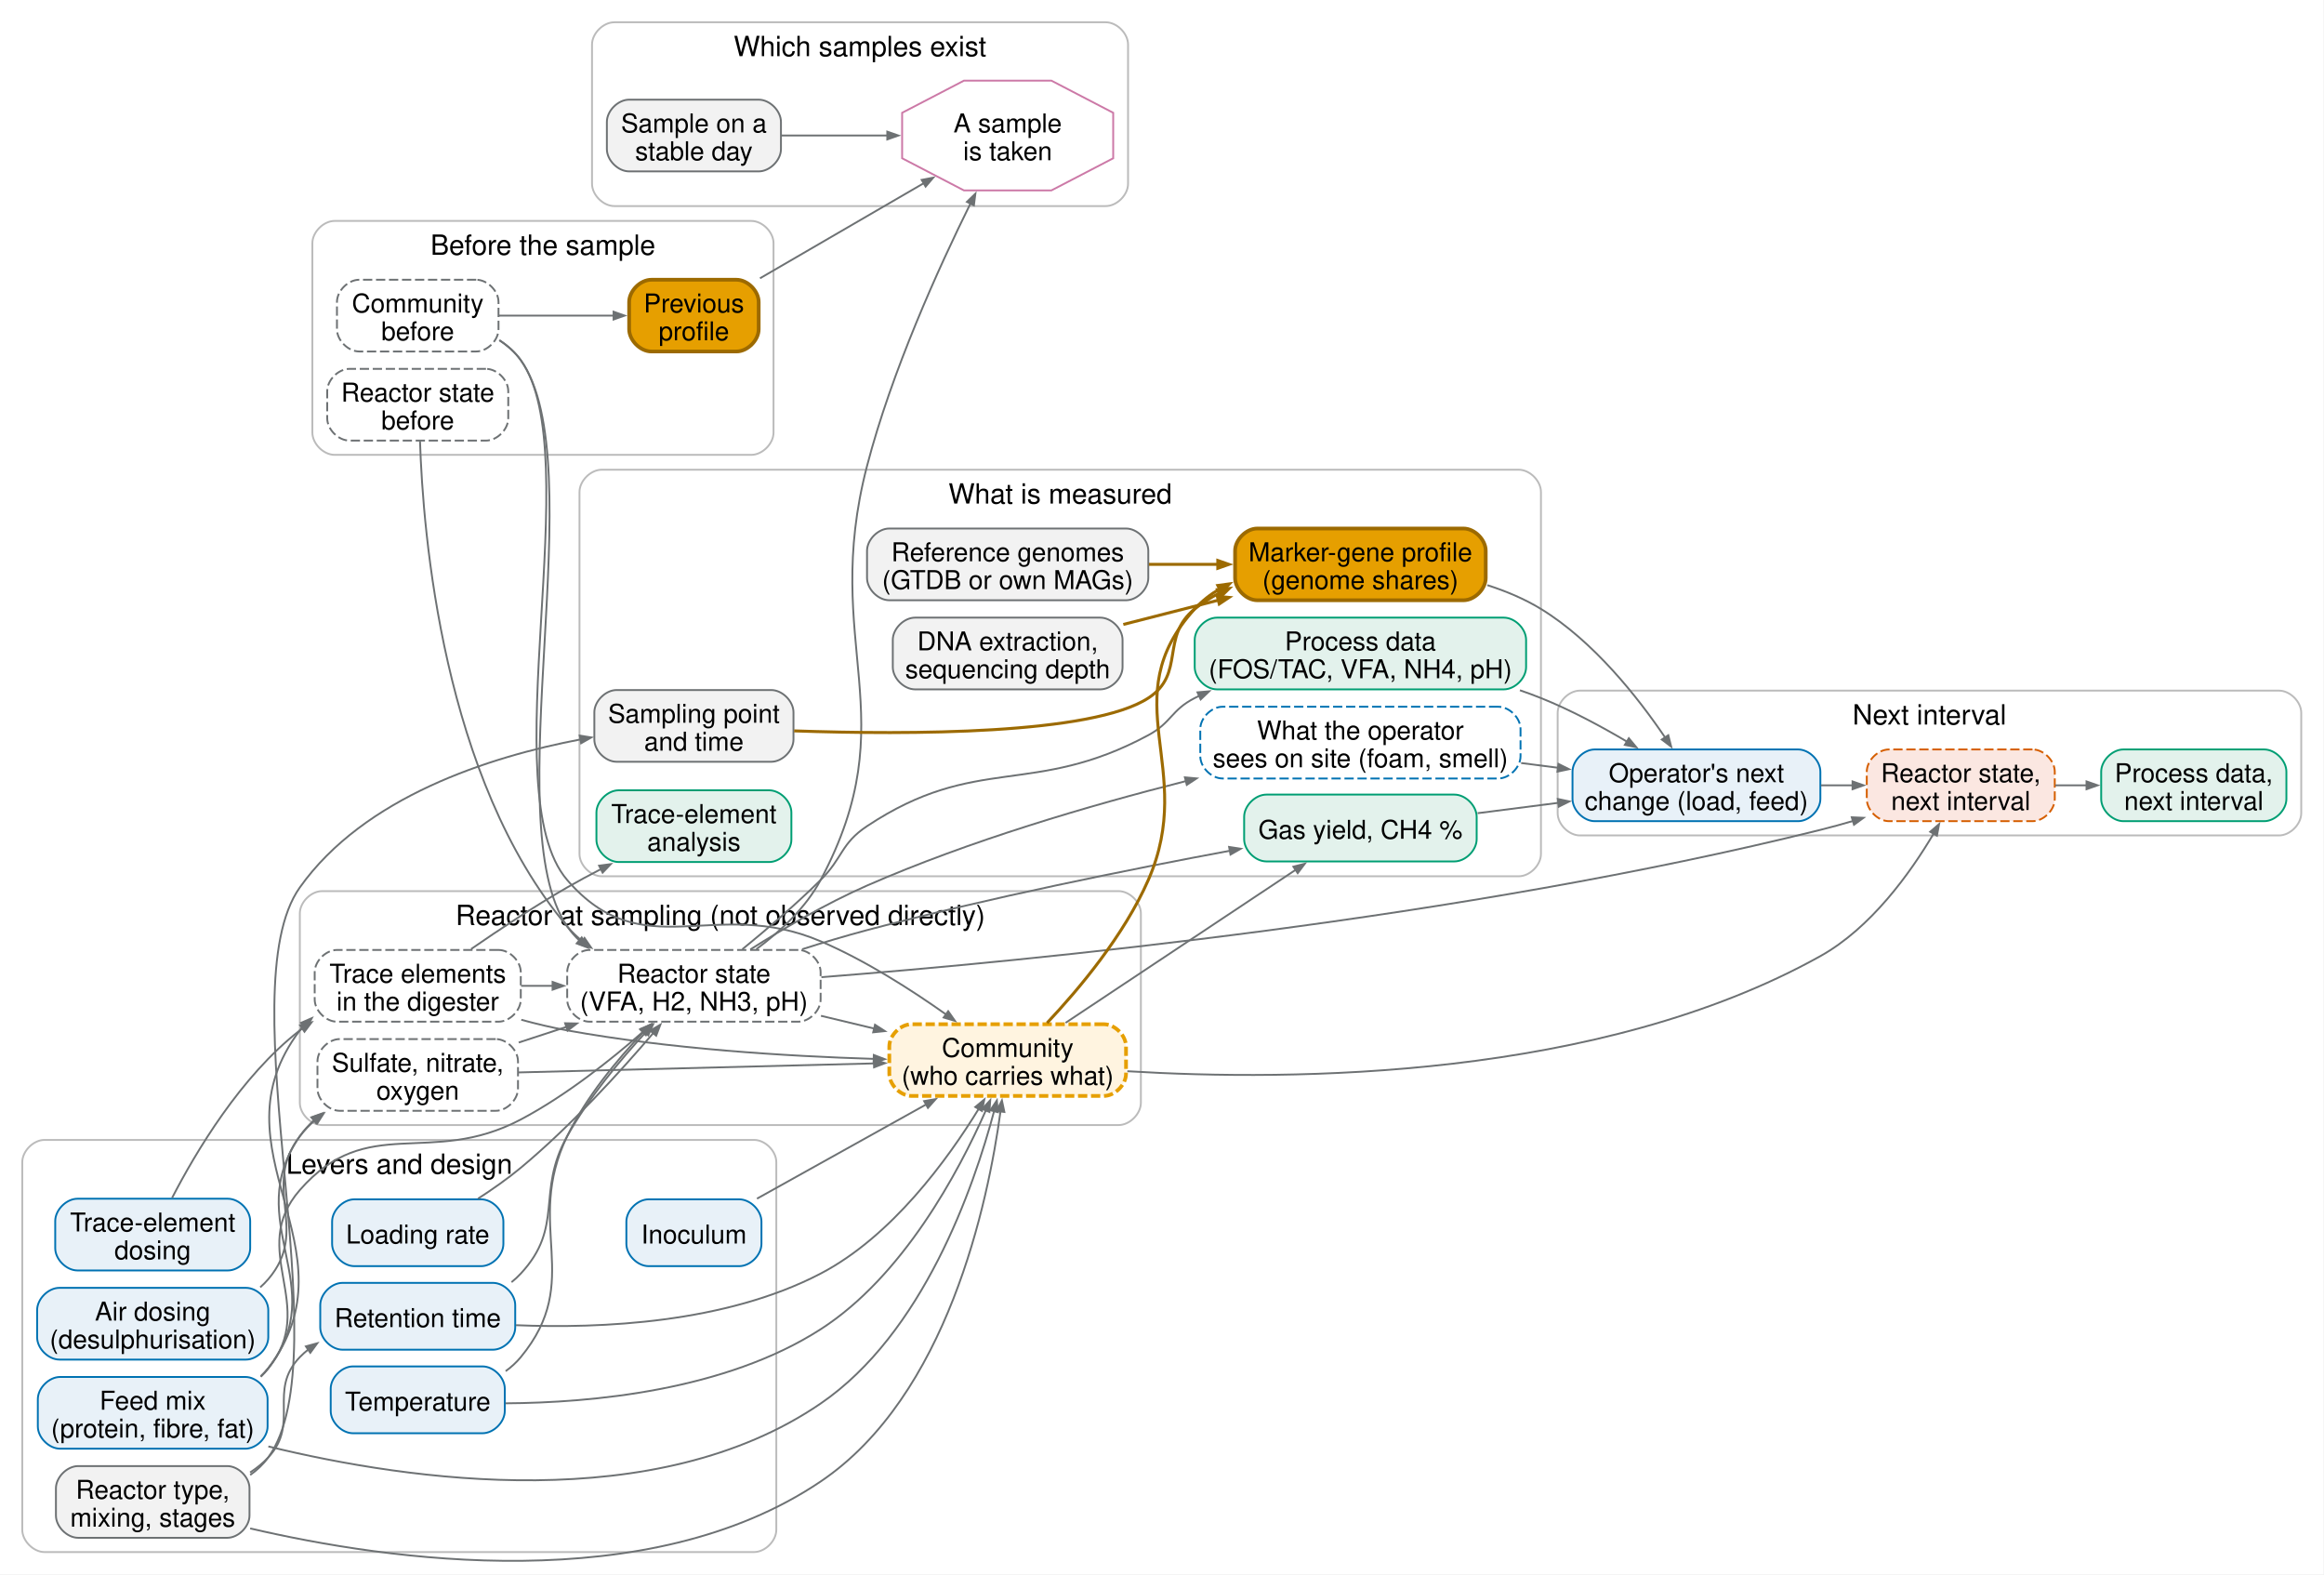
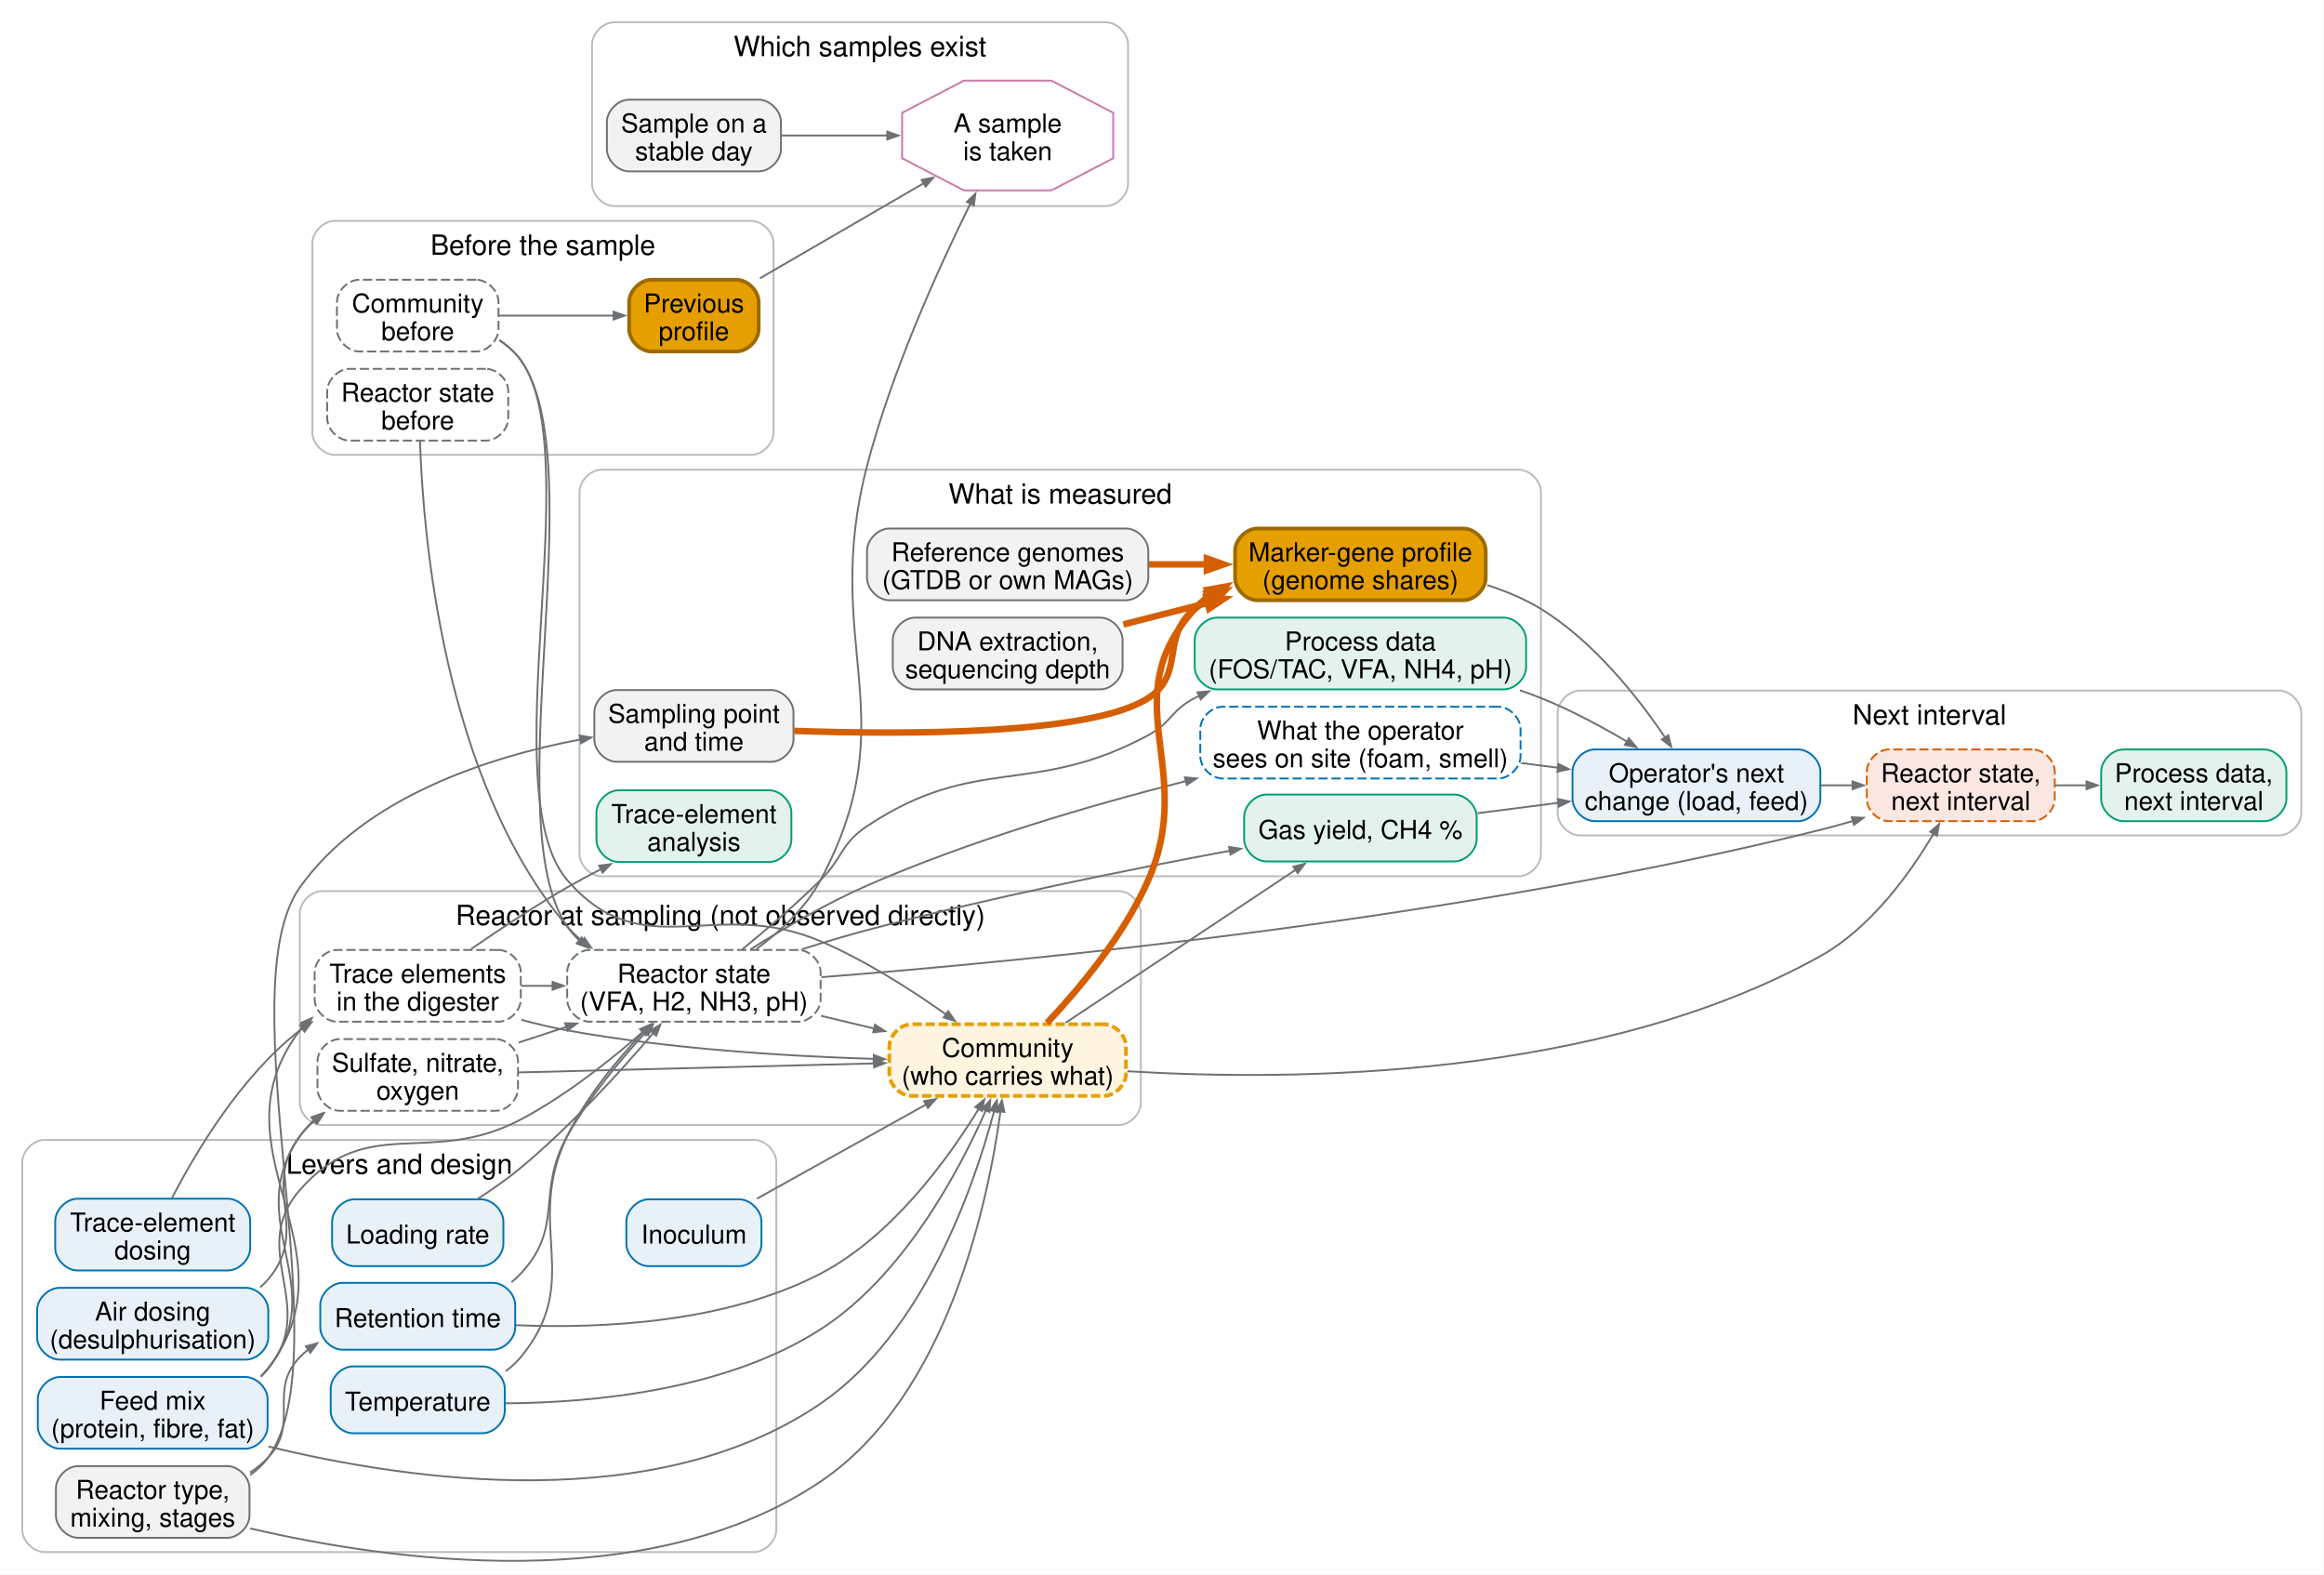
<svg xmlns="http://www.w3.org/2000/svg" width="1252pt" height="848pt" viewBox="0.00 0.00 1252.00 848.00">
  <g id="graph0" class="graph" transform="scale(1 1) rotate(0) translate(4 844)">
    <polygon fill="white" stroke="none" points="-4,4 -4,-844 1247.74,-844 1247.74,4 -4,4" />
    <g id="clust1" class="cluster">
      <path fill="none" stroke="#bbbbbb" d="M176.28,-599C176.28,-599 400.72,-599 400.72,-599 406.72,-599 412.72,-605 412.72,-611 412.72,-611 412.72,-713 412.72,-713 412.72,-719 406.72,-725 400.72,-725 400.72,-725 176.28,-725 176.28,-725 170.28,-725 164.28,-719 164.28,-713 164.28,-713 164.28,-611 164.28,-611 164.28,-605 170.28,-599 176.28,-599" />
      <text xml:space="preserve" text-anchor="middle" x="288.5" y="-706.75" font-family="Helvetica,sans-Serif" font-size="15.00">Before the sample</text>
    </g>
    <g id="clust2" class="cluster">
      <path fill="none" stroke="#bbbbbb" d="M20,-8C20,-8 402.22,-8 402.22,-8 408.22,-8 414.22,-14 414.22,-20 414.22,-20 414.22,-218 414.22,-218 414.22,-224 408.22,-230 402.22,-230 402.22,-230 20,-230 20,-230 14,-230 8,-224 8,-218 8,-218 8,-20 8,-20 8,-14 14,-8 20,-8" />
      <text xml:space="preserve" text-anchor="middle" x="211.11" y="-211.75" font-family="Helvetica,sans-Serif" font-size="15.00">Levers and design</text>
    </g>
    <g id="clust3" class="cluster">
      <path fill="none" stroke="#bbbbbb" d="M169.53,-238C169.53,-238 598.62,-238 598.62,-238 604.62,-238 610.62,-244 610.62,-250 610.62,-250 610.62,-352 610.62,-352 610.62,-358 604.62,-364 598.62,-364 598.62,-364 169.53,-364 169.53,-364 163.53,-364 157.53,-358 157.53,-352 157.53,-352 157.53,-250 157.53,-250 157.53,-244 163.53,-238 169.53,-238" />
      <text xml:space="preserve" text-anchor="middle" x="384.08" y="-345.75" font-family="Helvetica,sans-Serif" font-size="15.00">Reactor at sampling (not observed directly)</text>
    </g>
    <g id="clust4" class="cluster">
      <path fill="none" stroke="#bbbbbb" d="M320.19,-372C320.19,-372 814.15,-372 814.15,-372 820.15,-372 826.15,-378 826.15,-384 826.15,-384 826.15,-579 826.15,-579 826.15,-585 820.15,-591 814.15,-591 814.15,-591 320.19,-591 320.19,-591 314.19,-591 308.19,-585 308.19,-579 308.19,-579 308.19,-384 308.19,-384 308.19,-378 314.19,-372 320.19,-372" />
      <text xml:space="preserve" text-anchor="middle" x="567.17" y="-572.75" font-family="Helvetica,sans-Serif" font-size="15.00">What is measured</text>
    </g>
    <g id="clust5" class="cluster">
      <path fill="none" stroke="#bbbbbb" d="M326.94,-733C326.94,-733 591.71,-733 591.71,-733 597.71,-733 603.71,-739 603.71,-745 603.71,-745 603.71,-820 603.71,-820 603.71,-826 597.71,-832 591.71,-832 591.71,-832 326.94,-832 326.94,-832 320.94,-832 314.94,-826 314.94,-820 314.94,-820 314.94,-745 314.94,-745 314.94,-739 320.94,-733 326.94,-733" />
      <text xml:space="preserve" text-anchor="middle" x="459.32" y="-813.75" font-family="Helvetica,sans-Serif" font-size="15.00">Which samples exist</text>
    </g>
    <g id="clust6" class="cluster">
      <path fill="none" stroke="#bbbbbb" d="M847.15,-394C847.15,-394 1223.74,-394 1223.74,-394 1229.74,-394 1235.74,-400 1235.74,-406 1235.74,-406 1235.74,-460 1235.74,-460 1235.74,-466 1229.74,-472 1223.74,-472 1223.74,-472 847.15,-472 847.15,-472 841.15,-472 835.15,-466 835.15,-460 835.15,-460 835.15,-406 835.15,-406 835.15,-400 841.15,-394 847.15,-394" />
      <text xml:space="preserve" text-anchor="middle" x="1035.44" y="-453.75" font-family="Helvetica,sans-Serif" font-size="15.00">Next interval</text>
    </g>
    <g id="node1" class="node">
      <path fill="#ffffff" stroke="#6d7173" stroke-dasharray="5,2" d="M257.81,-645.32C257.81,-645.32 184.28,-645.32 184.28,-645.32 178.28,-645.32 172.28,-639.32 172.28,-633.32 172.28,-633.32 172.28,-618.68 172.28,-618.68 172.28,-612.68 178.28,-606.68 184.28,-606.68 184.28,-606.68 257.81,-606.68 257.81,-606.68 263.81,-606.68 269.81,-612.68 269.81,-618.68 269.81,-618.68 269.81,-633.32 269.81,-633.32 269.81,-639.32 263.81,-645.32 257.81,-645.32" />
      <text xml:space="preserve" text-anchor="middle" x="221.05" y="-627.7" font-family="Helvetica,sans-Serif" font-size="14.00">Reactor state</text>
      <text xml:space="preserve" text-anchor="middle" x="221.05" y="-612.7" font-family="Helvetica,sans-Serif" font-size="14.00">before</text>
    </g>
    <g id="node14" class="node">
      <path fill="#ffffff" stroke="#6d7173" stroke-dasharray="5,2" d="M426.09,-332.32C426.09,-332.32 313.56,-332.32 313.56,-332.32 307.56,-332.32 301.56,-326.32 301.56,-320.32 301.56,-320.32 301.56,-305.68 301.56,-305.68 301.56,-299.68 307.56,-293.68 313.56,-293.68 313.56,-293.68 426.09,-293.68 426.09,-293.68 432.09,-293.68 438.09,-299.68 438.09,-305.68 438.09,-305.68 438.09,-320.32 438.09,-320.32 438.09,-326.32 432.09,-332.32 426.09,-332.32" />
      <text xml:space="preserve" text-anchor="middle" x="369.83" y="-314.7" font-family="Helvetica,sans-Serif" font-size="14.00">Reactor state</text>
      <text xml:space="preserve" text-anchor="middle" x="369.83" y="-299.7" font-family="Helvetica,sans-Serif" font-size="14.00">(VFA, H2, NH3, pH)</text>
    </g>
    <g id="edge7" class="edge">
      <path fill="none" stroke="#6d7173" d="M222.27,-606.44C223.85,-556.83 234.5,-424.41 301.56,-345 304.06,-342.04 306.9,-339.33 309.97,-336.85" />
      <polygon fill="#6d7173" stroke="#6d7173" points="310.88,-338.79 314.48,-333.55 308.4,-335.4 310.88,-338.79" />
    </g>
    <g id="node2" class="node">
      <path fill="#ffffff" stroke="#6d7173" stroke-dasharray="5,2" d="M252.56,-693.32C252.56,-693.32 189.53,-693.32 189.53,-693.32 183.53,-693.32 177.53,-687.32 177.53,-681.32 177.53,-681.32 177.53,-666.68 177.53,-666.68 177.53,-660.68 183.53,-654.68 189.53,-654.68 189.53,-654.68 252.56,-654.68 252.56,-654.68 258.56,-654.68 264.56,-660.68 264.56,-666.68 264.56,-666.68 264.56,-681.32 264.56,-681.32 264.56,-687.32 258.56,-693.32 252.56,-693.32" />
      <text xml:space="preserve" text-anchor="middle" x="221.05" y="-675.7" font-family="Helvetica,sans-Serif" font-size="14.00">Community</text>
      <text xml:space="preserve" text-anchor="middle" x="221.05" y="-660.7" font-family="Helvetica,sans-Serif" font-size="14.00">before</text>
    </g>
    <g id="node3" class="node">
      <path fill="#e69f00" stroke="#9c6a00" stroke-width="2" d="M392.72,-693.32C392.72,-693.32 346.94,-693.32 346.94,-693.32 340.94,-693.32 334.94,-687.32 334.94,-681.32 334.94,-681.32 334.94,-666.68 334.94,-666.68 334.94,-660.68 340.94,-654.68 346.94,-654.68 346.94,-654.68 392.72,-654.68 392.72,-654.68 398.72,-654.68 404.72,-660.68 404.72,-666.68 404.72,-666.68 404.72,-681.32 404.72,-681.32 404.72,-687.32 398.72,-693.32 392.72,-693.32" />
      <text xml:space="preserve" text-anchor="middle" x="369.83" y="-675.7" font-family="Helvetica,sans-Serif" font-size="14.00" fill="#000000">Previous</text>
      <text xml:space="preserve" text-anchor="middle" x="369.83" y="-660.7" font-family="Helvetica,sans-Serif" font-size="14.00" fill="#000000">profile</text>
    </g>
    <g id="edge40" class="edge">
      <path fill="none" stroke="#6d7173" d="M264.89,-674C284.32,-674 307.21,-674 326.56,-674" />
      <polygon fill="#6d7173" stroke="#6d7173" points="326.55,-676.1 332.55,-674 326.55,-671.9 326.55,-676.1" />
    </g>
    <g id="edge8" class="edge">
      <path fill="none" stroke="#6d7173" d="M265.05,-660.74C269.5,-657.83 273.5,-654.3 276.56,-650 316.01,-594.61 262.92,-400.96 301.56,-345 303.52,-342.16 305.81,-339.56 308.33,-337.18" />
      <polygon fill="#6d7173" stroke="#6d7173" points="309.38,-339.05 312.64,-333.59 306.69,-335.82 309.38,-339.05" />
    </g>
    <g id="node15" class="node">
      <path fill="#fff4e0" stroke="#e69f00" stroke-width="2" stroke-dasharray="5,2" d="M590.62,-292.32C590.62,-292.32 487.09,-292.32 487.09,-292.32 481.09,-292.32 475.09,-286.32 475.09,-280.32 475.09,-280.32 475.09,-265.68 475.09,-265.68 475.09,-259.68 481.09,-253.68 487.09,-253.68 487.09,-253.68 590.62,-253.68 590.62,-253.68 596.62,-253.68 602.62,-259.68 602.62,-265.68 602.62,-265.68 602.62,-280.32 602.62,-280.32 602.62,-286.32 596.62,-292.32 590.62,-292.32" />
      <text xml:space="preserve" text-anchor="middle" x="538.86" y="-274.7" font-family="Helvetica,sans-Serif" font-size="14.00">Community</text>
      <text xml:space="preserve" text-anchor="middle" x="538.86" y="-259.7" font-family="Helvetica,sans-Serif" font-size="14.00">(who carries what)</text>
    </g>
    <g id="edge13" class="edge">
      <path fill="none" stroke="#6d7173" d="M265.02,-660.72C269.47,-657.81 273.48,-654.28 276.56,-650 312.99,-599.25 260.78,-417.32 301.56,-370 342.32,-322.71 380.68,-361.53 438.09,-337 462.27,-326.67 487.17,-310.71 506.04,-297.31" />
      <polygon fill="#6d7173" stroke="#6d7173" points="506.82,-299.33 510.47,-294.12 504.37,-295.92 506.82,-299.33" />
    </g>
    <g id="node25" class="node">
      <polygon fill="#ffffff" stroke="#cc79a7" points="595.71,-758.75 595.71,-783.25 562.4,-800.57 515.31,-800.57 482,-783.25 482,-758.75 515.31,-741.43 562.4,-741.43 595.71,-758.75" />
      <text xml:space="preserve" text-anchor="middle" x="538.86" y="-772.7" font-family="Helvetica,sans-Serif" font-size="14.00">A sample</text>
      <text xml:space="preserve" text-anchor="middle" x="538.86" y="-757.7" font-family="Helvetica,sans-Serif" font-size="14.00">is taken</text>
    </g>
    <g id="edge39" class="edge">
      <path fill="none" stroke="#6d7173" d="M405.43,-694.1C431,-708.95 466.01,-729.27 493.61,-745.3" />
      <polygon fill="#6d7173" stroke="#6d7173" points="492.54,-747.11 498.78,-748.31 494.65,-743.48 492.54,-747.11" />
    </g>
    <g id="node4" class="node">
      <path fill="#e8f1f8" stroke="#0072b2" d="M128.16,-102.32C128.16,-102.32 28.38,-102.32 28.38,-102.32 22.38,-102.32 16.38,-96.32 16.38,-90.32 16.38,-90.32 16.38,-75.68 16.38,-75.68 16.38,-69.68 22.38,-63.68 28.38,-63.68 28.38,-63.68 128.16,-63.68 128.16,-63.68 134.16,-63.68 140.16,-69.68 140.16,-75.68 140.16,-75.68 140.16,-90.32 140.16,-90.32 140.16,-96.32 134.16,-102.32 128.16,-102.32" />
      <text xml:space="preserve" text-anchor="middle" x="78.27" y="-84.7" font-family="Helvetica,sans-Serif" font-size="14.00">Feed mix</text>
      <text xml:space="preserve" text-anchor="middle" x="78.27" y="-69.7" font-family="Helvetica,sans-Serif" font-size="14.00">(protein, fibre, fat)</text>
    </g>
    <g id="node12" class="node">
      <path fill="#ffffff" stroke="#6d7173" stroke-dasharray="5,2" d="M264.56,-332.32C264.56,-332.32 177.53,-332.32 177.53,-332.32 171.53,-332.32 165.53,-326.32 165.53,-320.32 165.53,-320.32 165.53,-305.68 165.53,-305.68 165.53,-299.68 171.53,-293.68 177.53,-293.68 177.53,-293.68 264.56,-293.68 264.56,-293.68 270.56,-293.68 276.56,-299.68 276.56,-305.68 276.56,-305.68 276.56,-320.32 276.56,-320.32 276.56,-326.32 270.56,-332.32 264.56,-332.32" />
      <text xml:space="preserve" text-anchor="middle" x="221.05" y="-314.7" font-family="Helvetica,sans-Serif" font-size="14.00">Trace elements</text>
      <text xml:space="preserve" text-anchor="middle" x="221.05" y="-299.7" font-family="Helvetica,sans-Serif" font-size="14.00">in the digester</text>
    </g>
    <g id="edge9" class="edge">
      <path fill="none" stroke="#6d7173" d="M136.46,-102.4C137.93,-103.83 139.29,-105.36 140.53,-107 189.39,-171.91 108.45,-224.26 157.53,-289 158.21,-289.9 158.93,-290.76 159.68,-291.59" />
      <polygon fill="#6d7173" stroke="#6d7173" points="158.17,-293.05 163.99,-295.6 161.03,-289.98 158.17,-293.05" />
    </g>
    <g id="node13" class="node">
      <path fill="#ffffff" stroke="#6d7173" stroke-dasharray="5,2" d="M263.06,-284.32C263.06,-284.32 179.03,-284.32 179.03,-284.32 173.03,-284.32 167.03,-278.32 167.03,-272.32 167.03,-272.32 167.03,-257.68 167.03,-257.68 167.03,-251.68 173.03,-245.68 179.03,-245.68 179.03,-245.68 263.06,-245.68 263.06,-245.68 269.06,-245.68 275.06,-251.68 275.06,-257.68 275.06,-257.68 275.06,-272.32 275.06,-272.32 275.06,-278.32 269.06,-284.32 263.06,-284.32" />
      <text xml:space="preserve" text-anchor="middle" x="221.05" y="-266.7" font-family="Helvetica,sans-Serif" font-size="14.00">Sulfate, nitrate,</text>
      <text xml:space="preserve" text-anchor="middle" x="221.05" y="-251.7" font-family="Helvetica,sans-Serif" font-size="14.00">oxygen</text>
    </g>
    <g id="edge11" class="edge">
      <path fill="none" stroke="#6d7173" d="M136.62,-102.7C138.02,-104.04 139.33,-105.47 140.53,-107 175.18,-151.08 125.4,-186.05 157.53,-232 159.77,-235.21 162.42,-238.13 165.35,-240.78" />
      <polygon fill="#6d7173" stroke="#6d7173" points="163.73,-242.17 169.71,-244.32 166.38,-238.91 163.73,-242.17" />
    </g>
    <g id="edge1" class="edge">
      <path fill="none" stroke="#6d7173" d="M136.54,-102.77C137.96,-104.09 139.3,-105.5 140.53,-107 167.99,-140.52 129.01,-170.38 157.53,-203 194.09,-244.8 227.45,-215.07 276.56,-241 300.82,-253.81 325.16,-273.14 342.74,-288.55" />
      <polygon fill="#6d7173" stroke="#6d7173" points="340.96,-289.77 346.84,-292.18 343.75,-286.63 340.96,-289.77" />
    </g>
    <g id="edge14" class="edge">
      <path fill="none" stroke="#6d7173" d="M140.57,-64.89C217.29,-46.16 349.37,-27.34 438.09,-88 493.22,-125.69 520.51,-204.04 531.59,-245.65" />
      <polygon fill="#6d7173" stroke="#6d7173" points="529.51,-245.98 533.04,-251.27 533.58,-244.93 529.51,-245.98" />
    </g>
    <g id="node5" class="node">
      <path fill="#e8f1f8" stroke="#0072b2" d="M255.19,-198C255.19,-198 186.91,-198 186.91,-198 180.91,-198 174.91,-192 174.91,-186 174.91,-186 174.91,-174 174.91,-174 174.91,-168 180.91,-162 186.91,-162 186.91,-162 255.19,-162 255.19,-162 261.19,-162 267.19,-168 267.19,-174 267.19,-174 267.19,-186 267.19,-186 267.19,-192 261.19,-198 255.19,-198" />
      <text xml:space="preserve" text-anchor="middle" x="221.05" y="-174.2" font-family="Helvetica,sans-Serif" font-size="14.00">Loading rate</text>
    </g>
    <g id="edge2" class="edge">
      <path fill="none" stroke="#6d7173" d="M253.53,-198.36C261.32,-203.4 269.47,-209.11 276.56,-215 303.34,-237.25 330.2,-266.79 347.98,-287.61" />
      <polygon fill="#6d7173" stroke="#6d7173" points="346.28,-288.86 351.76,-292.08 349.49,-286.14 346.28,-288.86" />
    </g>
    <g id="node6" class="node">
      <path fill="#e8f1f8" stroke="#0072b2" d="M261.56,-153C261.56,-153 180.53,-153 180.53,-153 174.53,-153 168.53,-147 168.53,-141 168.53,-141 168.53,-129 168.53,-129 168.53,-123 174.53,-117 180.53,-117 180.53,-117 261.56,-117 261.56,-117 267.56,-117 273.56,-123 273.56,-129 273.56,-129 273.56,-141 273.56,-141 273.56,-147 267.56,-153 261.56,-153" />
      <text xml:space="preserve" text-anchor="middle" x="221.05" y="-129.2" font-family="Helvetica,sans-Serif" font-size="14.00">Retention time</text>
    </g>
    <g id="edge3" class="edge">
      <path fill="none" stroke="#6d7173" d="M271.57,-153.37C273.35,-154.8 275.02,-156.34 276.56,-158 300.19,-183.43 284.63,-201.69 301.56,-232 312.99,-252.47 329.85,-272.76 343.83,-287.91" />
      <polygon fill="#6d7173" stroke="#6d7173" points="342.17,-289.2 347.8,-292.15 345.23,-286.33 342.17,-289.2" />
    </g>
    <g id="edge17" class="edge">
      <path fill="none" stroke="#6d7173" d="M273.98,-130.2C319.75,-128.29 386.93,-131.29 438.09,-158 476.48,-178.04 506.6,-219.55 523.31,-246.82" />
      <polygon fill="#6d7173" stroke="#6d7173" points="521.4,-247.73 526.29,-251.79 525,-245.57 521.4,-247.73" />
    </g>
    <g id="node7" class="node">
      <path fill="#e8f1f8" stroke="#0072b2" d="M255.94,-108C255.94,-108 186.16,-108 186.16,-108 180.16,-108 174.16,-102 174.16,-96 174.16,-96 174.16,-84 174.16,-84 174.16,-78 180.16,-72 186.16,-72 186.16,-72 255.94,-72 255.94,-72 261.94,-72 267.94,-78 267.94,-84 267.94,-84 267.94,-96 267.94,-96 267.94,-102 261.94,-108 255.94,-108" />
      <text xml:space="preserve" text-anchor="middle" x="221.05" y="-84.2" font-family="Helvetica,sans-Serif" font-size="14.00">Temperature</text>
    </g>
    <g id="edge4" class="edge">
      <path fill="none" stroke="#6d7173" d="M268.42,-105.44C271.44,-107.64 274.21,-110.15 276.56,-113 310.93,-154.7 278.05,-183.34 301.56,-232 311.69,-252.96 328.39,-273.11 342.61,-288.08" />
      <polygon fill="#6d7173" stroke="#6d7173" points="340.98,-289.41 346.67,-292.26 344,-286.49 340.98,-289.41" />
    </g>
    <g id="edge16" class="edge">
      <path fill="none" stroke="#6d7173" d="M268.34,-88.12C314.8,-88.41 386.67,-94.96 438.09,-128 482.49,-156.53 512.39,-212.56 527.15,-246" />
      <polygon fill="#6d7173" stroke="#6d7173" points="525.16,-246.71 529.47,-251.39 529.02,-245.05 525.16,-246.71" />
    </g>
    <g id="node8" class="node">
      <path fill="#e8f1f8" stroke="#0072b2" d="M118.78,-198.32C118.78,-198.32 37.75,-198.32 37.75,-198.32 31.75,-198.32 25.75,-192.32 25.75,-186.32 25.75,-186.32 25.75,-171.68 25.75,-171.68 25.75,-165.68 31.75,-159.68 37.75,-159.68 37.75,-159.68 118.78,-159.68 118.78,-159.68 124.78,-159.68 130.78,-165.68 130.78,-171.68 130.78,-171.68 130.78,-186.32 130.78,-186.32 130.78,-192.32 124.78,-198.32 118.78,-198.32" />
      <text xml:space="preserve" text-anchor="middle" x="78.27" y="-180.7" font-family="Helvetica,sans-Serif" font-size="14.00">Trace-element</text>
      <text xml:space="preserve" text-anchor="middle" x="78.27" y="-165.7" font-family="Helvetica,sans-Serif" font-size="14.00">dosing</text>
    </g>
    <g id="edge10" class="edge">
      <path fill="none" stroke="#6d7173" d="M88.72,-198.78C101.29,-223.13 125.67,-264.3 157.53,-289 157.98,-289.35 158.43,-289.69 158.89,-290.03" />
      <polygon fill="#6d7173" stroke="#6d7173" points="157.7,-291.76 163.86,-293.34 160.03,-288.26 157.7,-291.76" />
    </g>
    <g id="node9" class="node">
      <path fill="#e8f1f8" stroke="#0072b2" d="M394.22,-198C394.22,-198 345.44,-198 345.44,-198 339.44,-198 333.44,-192 333.44,-186 333.44,-186 333.44,-174 333.44,-174 333.44,-168 339.44,-162 345.44,-162 345.44,-162 394.22,-162 394.22,-162 400.22,-162 406.22,-168 406.22,-174 406.22,-174 406.22,-186 406.22,-186 406.22,-192 400.22,-198 394.22,-198" />
      <text xml:space="preserve" text-anchor="middle" x="369.83" y="-174.2" font-family="Helvetica,sans-Serif" font-size="14.00">Inoculum</text>
    </g>
    <g id="edge20" class="edge">
      <path fill="none" stroke="#6d7173" d="M403.82,-198.37C429.99,-212.94 466.75,-233.41 495.15,-249.22" />
      <polygon fill="#6d7173" stroke="#6d7173" points="493.86,-250.91 500.12,-251.99 495.9,-247.24 493.86,-250.91" />
    </g>
    <g id="node10" class="node">
      <path fill="#e8f1f8" stroke="#0072b2" d="M128.53,-150.32C128.53,-150.32 28,-150.32 28,-150.32 22,-150.32 16,-144.32 16,-138.32 16,-138.32 16,-123.68 16,-123.68 16,-117.68 22,-111.68 28,-111.68 28,-111.68 128.53,-111.68 128.53,-111.68 134.53,-111.68 140.53,-117.68 140.53,-123.68 140.53,-123.68 140.53,-138.32 140.53,-138.32 140.53,-144.32 134.53,-150.32 128.53,-150.32" />
      <text xml:space="preserve" text-anchor="middle" x="78.27" y="-132.7" font-family="Helvetica,sans-Serif" font-size="14.00">Air dosing</text>
      <text xml:space="preserve" text-anchor="middle" x="78.27" y="-117.7" font-family="Helvetica,sans-Serif" font-size="14.00">(desulphurisation)</text>
    </g>
    <g id="edge12" class="edge">
      <path fill="none" stroke="#6d7173" d="M136.2,-150.61C137.74,-151.98 139.19,-153.44 140.53,-155 163.3,-181.64 136.29,-204.13 157.53,-232 159.95,-235.17 162.76,-238.07 165.83,-240.71" />
      <polygon fill="#6d7173" stroke="#6d7173" points="164.37,-242.24 170.39,-244.27 166.95,-238.93 164.37,-242.24" />
    </g>
    <g id="node11" class="node">
      <path fill="#f2f2f2" stroke="#6d7173" d="M118.41,-54.32C118.41,-54.32 38.13,-54.32 38.13,-54.32 32.13,-54.32 26.13,-48.32 26.13,-42.32 26.13,-42.32 26.13,-27.68 26.13,-27.68 26.13,-21.68 32.13,-15.68 38.13,-15.68 38.13,-15.68 118.41,-15.68 118.41,-15.68 124.41,-15.68 130.41,-21.68 130.41,-27.68 130.41,-27.68 130.41,-42.32 130.41,-42.32 130.41,-48.32 124.41,-54.32 118.41,-54.32" />
      <text xml:space="preserve" text-anchor="middle" x="78.27" y="-36.7" font-family="Helvetica,sans-Serif" font-size="14.00">Reactor type,</text>
      <text xml:space="preserve" text-anchor="middle" x="78.27" y="-21.7" font-family="Helvetica,sans-Serif" font-size="14.00">mixing, stages</text>
    </g>
    <g id="edge21" class="edge">
      <path fill="none" stroke="#6d7173" d="M130.73,-50.86C134.31,-53.21 137.65,-55.91 140.53,-59 157.7,-77.39 140.04,-94.91 157.53,-113 158.99,-114.51 160.56,-115.92 162.22,-117.23" />
      <polygon fill="#6d7173" stroke="#6d7173" points="160.79,-118.79 166.92,-120.47 163.17,-115.33 160.79,-118.79" />
    </g>
    <g id="edge22" class="edge">
      <path fill="none" stroke="#6d7173" d="M130.78,-20.74C205.48,-3.3 345.1,16.76 438.09,-46 506.31,-92.04 528.28,-195.92 535.03,-245.57" />
      <polygon fill="#6d7173" stroke="#6d7173" points="532.91,-245.59 535.76,-251.27 537.08,-245.05 532.91,-245.59" />
    </g>
    <g id="node16" class="node">
      <path fill="#f2f2f2" stroke="#6d7173" d="M411.47,-472.32C411.47,-472.32 328.19,-472.32 328.19,-472.32 322.19,-472.32 316.19,-466.32 316.19,-460.32 316.19,-460.32 316.19,-445.68 316.19,-445.68 316.19,-439.68 322.19,-433.68 328.19,-433.68 328.19,-433.68 411.47,-433.68 411.47,-433.68 417.47,-433.68 423.47,-439.68 423.47,-445.68 423.47,-445.68 423.47,-460.32 423.47,-460.32 423.47,-466.32 417.47,-472.32 411.47,-472.32" />
      <text xml:space="preserve" text-anchor="middle" x="369.83" y="-454.7" font-family="Helvetica,sans-Serif" font-size="14.00">Sampling point</text>
      <text xml:space="preserve" text-anchor="middle" x="369.83" y="-439.7" font-family="Helvetica,sans-Serif" font-size="14.00">and time</text>
    </g>
    <g id="edge23" class="edge">
      <path fill="none" stroke="#6d7173" d="M130.79,-49.52C134.51,-52.17 137.85,-55.3 140.53,-59 180.58,-114.36 117.95,-310.3 157.53,-366 192.24,-414.85 259.57,-436.35 308.93,-445.76" />
      <polygon fill="#6d7173" stroke="#6d7173" points="308.3,-447.78 314.58,-446.79 309.06,-443.65 308.3,-447.78" />
    </g>
    <g id="edge5" class="edge">
      <path fill="none" stroke="#6d7173" d="M276.7,-313C282.32,-313 288.09,-313 293.88,-313" />
      <polygon fill="#6d7173" stroke="#6d7173" points="293.69,-315.1 299.69,-313 293.69,-310.9 293.69,-315.1" />
    </g>
    <g id="edge18" class="edge">
      <path fill="none" stroke="#6d7173" d="M276.83,-294.71C285.05,-292.48 293.47,-290.47 301.56,-289 356.47,-278.99 419.58,-275.09 466.76,-273.65" />
      <polygon fill="#6d7173" stroke="#6d7173" points="466.74,-275.75 472.68,-273.48 466.62,-271.55 466.74,-275.75" />
    </g>
    <g id="node21" class="node">
      <path fill="#e3f2ec" stroke="#009e73" d="M410.34,-418.32C410.34,-418.32 329.31,-418.32 329.31,-418.32 323.31,-418.32 317.31,-412.32 317.31,-406.32 317.31,-406.32 317.31,-391.68 317.31,-391.68 317.31,-385.68 323.31,-379.68 329.31,-379.68 329.31,-379.68 410.34,-379.68 410.34,-379.68 416.34,-379.68 422.34,-385.68 422.34,-391.68 422.34,-391.68 422.34,-406.32 422.34,-406.32 422.34,-412.32 416.34,-418.32 410.34,-418.32" />
      <text xml:space="preserve" text-anchor="middle" x="369.83" y="-400.7" font-family="Helvetica,sans-Serif" font-size="14.00">Trace-element</text>
      <text xml:space="preserve" text-anchor="middle" x="369.83" y="-385.7" font-family="Helvetica,sans-Serif" font-size="14.00">analysis</text>
    </g>
    <g id="edge29" class="edge">
      <path fill="none" stroke="#6d7173" d="M249.81,-332.81C264.82,-343.19 283.87,-355.83 301.56,-366 307.36,-369.33 313.54,-372.66 319.71,-375.85" />
      <polygon fill="#6d7173" stroke="#6d7173" points="318.75,-377.71 325.05,-378.56 320.65,-373.97 318.75,-377.71" />
    </g>
    <g id="edge6" class="edge">
      <path fill="none" stroke="#6d7173" d="M275.45,-282.46C283.86,-285.21 292.65,-288.09 301.32,-290.93" />
      <polygon fill="#6d7173" stroke="#6d7173" points="300.45,-292.85 306.81,-292.72 301.76,-288.86 300.45,-292.85" />
    </g>
    <g id="edge19" class="edge">
      <path fill="none" stroke="#6d7173" d="M275.26,-266.35C327.94,-267.68 408.92,-269.73 467.01,-271.21" />
      <polygon fill="#6d7173" stroke="#6d7173" points="466.78,-273.3 472.83,-271.35 466.88,-269.1 466.78,-273.3" />
    </g>
    <g id="edge15" class="edge">
      <path fill="none" stroke="#6d7173" d="M438.28,-296.85C447.73,-294.58 457.47,-292.25 466.98,-289.97" />
      <polygon fill="#6d7173" stroke="#6d7173" points="467.39,-292.04 472.73,-288.6 466.41,-287.95 467.39,-292.04" />
    </g>
    <g id="node20" class="node">
      <path fill="#e3f2ec" stroke="#009e73" d="M806.15,-511.32C806.15,-511.32 651.62,-511.32 651.62,-511.32 645.62,-511.32 639.62,-505.32 639.62,-499.32 639.62,-499.32 639.62,-484.68 639.62,-484.68 639.62,-478.68 645.62,-472.68 651.62,-472.68 651.62,-472.68 806.15,-472.68 806.15,-472.68 812.15,-472.68 818.15,-478.68 818.15,-484.68 818.15,-484.68 818.15,-499.32 818.15,-499.32 818.15,-505.32 812.15,-511.32 806.15,-511.32" />
      <text xml:space="preserve" text-anchor="middle" x="728.88" y="-493.7" font-family="Helvetica,sans-Serif" font-size="14.00">Process data</text>
      <text xml:space="preserve" text-anchor="middle" x="728.88" y="-478.7" font-family="Helvetica,sans-Serif" font-size="14.00">(FOS/TAC, VFA, NH4, pH)</text>
    </g>
    <g id="edge28" class="edge">
      <path fill="none" stroke="#6d7173" d="M395.92,-332.69C408.93,-343.29 424.83,-356.85 438.09,-370 450.17,-381.98 448.91,-389.59 463.09,-399 522.06,-438.15 552.29,-414.46 614.62,-448 627.15,-454.74 626.93,-461.55 639.62,-468 640.46,-468.42 641.3,-468.84 642.15,-469.25" />
      <polygon fill="#6d7173" stroke="#6d7173" points="641.11,-471.09 647.44,-471.65 642.84,-467.26 641.11,-471.09" />
    </g>
    <g id="node22" class="node">
      <path fill="#e3f2ec" stroke="#009e73" d="M779.52,-416C779.52,-416 678.25,-416 678.25,-416 672.25,-416 666.25,-410 666.25,-404 666.25,-404 666.25,-392 666.25,-392 666.25,-386 672.25,-380 678.25,-380 678.25,-380 779.52,-380 779.52,-380 785.52,-380 791.52,-386 791.52,-392 791.52,-392 791.52,-404 791.52,-404 791.52,-410 785.52,-416 779.52,-416" />
      <text xml:space="preserve" text-anchor="middle" x="728.88" y="-392.2" font-family="Helvetica,sans-Serif" font-size="14.00">Gas yield, CH4 %</text>
    </g>
    <g id="edge31" class="edge">
      <path fill="none" stroke="#6d7173" d="M428.12,-332.7C439.63,-336.36 451.69,-339.97 463.09,-343 528.89,-360.47 605.09,-375.8 658.81,-385.8" />
      <polygon fill="#6d7173" stroke="#6d7173" points="658.14,-387.81 664.42,-386.84 658.9,-383.68 658.14,-387.81" />
    </g>
    <g id="node23" class="node">
      <path fill="#ffffff" stroke="#0072b2" stroke-dasharray="5,2" d="M803.15,-463.32C803.15,-463.32 654.62,-463.32 654.62,-463.32 648.62,-463.32 642.62,-457.32 642.62,-451.32 642.62,-451.32 642.62,-436.68 642.62,-436.68 642.62,-430.68 648.62,-424.68 654.62,-424.68 654.62,-424.68 803.15,-424.68 803.15,-424.68 809.15,-424.68 815.15,-430.68 815.15,-436.68 815.15,-436.68 815.15,-451.32 815.15,-451.32 815.15,-457.32 809.15,-463.32 803.15,-463.32" />
      <text xml:space="preserve" text-anchor="middle" x="728.88" y="-445.7" font-family="Helvetica,sans-Serif" font-size="14.00">What the operator</text>
      <text xml:space="preserve" text-anchor="middle" x="728.88" y="-430.7" font-family="Helvetica,sans-Serif" font-size="14.00">sees on site (foam, smell)</text>
    </g>
    <g id="edge35" class="edge">
      <path fill="none" stroke="#6d7173" d="M400.23,-332.59C417.91,-343.75 441.16,-357.39 463.09,-367 518.26,-391.19 583.17,-410.2 634.92,-423.28" />
      <polygon fill="#6d7173" stroke="#6d7173" points="634.33,-425.3 640.66,-424.72 635.35,-421.23 634.33,-425.3" />
    </g>
    <g id="edge37" class="edge">
      <path fill="none" stroke="#6d7173" d="M403.43,-332.71C416.39,-342.3 430.1,-355.01 438.09,-370 485,-458.01 437.97,-496.48 463.09,-593 476.36,-644 501.53,-699.49 518.98,-734.72" />
      <polygon fill="#6d7173" stroke="#6d7173" points="516.91,-735.27 521.47,-739.7 520.66,-733.4 516.91,-735.27" />
    </g>
    <g id="node27" class="node">
      <path fill="#fbe7e1" stroke="#d55e00" stroke-dasharray="5,2" d="M1090.96,-440.32C1090.96,-440.32 1013.68,-440.32 1013.68,-440.32 1007.68,-440.32 1001.68,-434.32 1001.68,-428.32 1001.68,-428.32 1001.68,-413.68 1001.68,-413.68 1001.68,-407.68 1007.68,-401.68 1013.68,-401.68 1013.68,-401.68 1090.96,-401.68 1090.96,-401.68 1096.96,-401.68 1102.96,-407.68 1102.96,-413.68 1102.96,-413.68 1102.96,-428.32 1102.96,-428.32 1102.96,-434.32 1096.96,-440.32 1090.96,-440.32" />
      <text xml:space="preserve" text-anchor="middle" x="1052.32" y="-422.7" font-family="Helvetica,sans-Serif" font-size="14.00">Reactor state,</text>
      <text xml:space="preserve" text-anchor="middle" x="1052.32" y="-407.7" font-family="Helvetica,sans-Serif" font-size="14.00">next interval</text>
    </g>
    <g id="edge42" class="edge">
      <path fill="none" stroke="#6d7173" d="M438.51,-317.66C551.42,-326.47 784.77,-349.16 976.68,-397 982.47,-398.44 988.47,-400.1 994.43,-401.84" />
      <polygon fill="#6d7173" stroke="#6d7173" points="993.6,-403.79 999.95,-403.5 994.8,-399.76 993.6,-403.79" />
    </g>
    <g id="node19" class="node">
      <path fill="#e69f00" stroke="#9c6a00" stroke-width="2" d="M784.4,-559.32C784.4,-559.32 673.37,-559.32 673.37,-559.32 667.37,-559.32 661.37,-553.32 661.37,-547.32 661.37,-547.32 661.37,-532.68 661.37,-532.68 661.37,-526.68 667.37,-520.68 673.37,-520.68 673.37,-520.68 784.4,-520.68 784.4,-520.68 790.4,-520.68 796.4,-526.68 796.4,-532.68 796.4,-532.68 796.4,-547.32 796.4,-547.32 796.4,-553.32 790.4,-559.32 784.4,-559.32" />
      <text xml:space="preserve" text-anchor="middle" x="728.88" y="-541.7" font-family="Helvetica,sans-Serif" font-size="14.00" fill="#000000">Marker-gene profile</text>
      <text xml:space="preserve" text-anchor="middle" x="728.88" y="-526.7" font-family="Helvetica,sans-Serif" font-size="14.00" fill="#000000">(genome shares)</text>
    </g>
    <g id="edge24" class="edge">
-       <path fill="none" stroke="#9c6a00" stroke-width="1.6" d="M560.08,-293C577.4,-311.38 601.56,-340.21 614.62,-370 641.05,-430.29 595.35,-467.27 639.62,-516 643.58,-520.36 648.25,-523.97 653.34,-526.94" />
-       <polygon fill="#9c6a00" stroke="#9c6a00" stroke-width="1.6" points="652.06,-528.64 658.36,-529.51 653.98,-524.9 652.06,-528.64" />
+       <path fill="none" stroke="#d55e00" stroke-width="3.5" d="M560.08,-293C577.4,-311.38 601.56,-340.21 614.62,-370 641.05,-430.29 595.35,-467.27 639.62,-516 642.23,-518.88 645.15,-521.42 648.3,-523.67" />
+       <polygon fill="#d55e00" stroke="#d55e00" stroke-width="3.5" points="646.53,-526.29 655.91,-527.99 649.64,-520.81 646.53,-526.29" />
    </g>
    <g id="edge30" class="edge">
      <path fill="none" stroke="#6d7173" d="M570.07,-293.08C604.02,-315.66 659,-352.2 694.28,-375.66" />
      <polygon fill="#6d7173" stroke="#6d7173" points="692.78,-377.18 698.94,-378.76 695.11,-373.69 692.78,-377.18" />
    </g>
    <g id="edge43" class="edge">
      <path fill="none" stroke="#6d7173" d="M603.31,-267C692.58,-261.56 857.63,-262.66 976.68,-329 1003.87,-344.15 1025,-373.54 1037.73,-395.04" />
      <polygon fill="#6d7173" stroke="#6d7173" points="1035.84,-395.97 1040.65,-400.12 1039.48,-393.87 1035.84,-395.97" />
    </g>
    <g id="edge25" class="edge">
-       <path fill="none" stroke="#9c6a00" stroke-width="1.6" d="M423.82,-450.32C485.94,-448.19 584.26,-448.28 614.62,-468 634.79,-481.1 620.89,-500.91 639.62,-516 643.68,-519.27 648.15,-522.09 652.85,-524.53" />
-       <polygon fill="#9c6a00" stroke="#9c6a00" stroke-width="1.6" points="651.9,-526.41 658.22,-527.04 653.67,-522.6 651.9,-526.41" />
+       <path fill="none" stroke="#d55e00" stroke-width="3.5" d="M423.82,-450.32C485.94,-448.19 584.26,-448.28 614.62,-468 634.79,-481.1 620.89,-500.91 639.62,-516 642.23,-518.1 645.01,-520.02 647.91,-521.77" />
+       <polygon fill="#d55e00" stroke="#d55e00" stroke-width="3.5" points="646.23,-524.45 655.69,-525.68 649.06,-518.82 646.23,-524.45" />
    </g>
    <g id="node17" class="node">
      <path fill="#f2f2f2" stroke="#6d7173" d="M588.75,-511.32C588.75,-511.32 488.97,-511.32 488.97,-511.32 482.97,-511.32 476.97,-505.32 476.97,-499.32 476.97,-499.32 476.97,-484.68 476.97,-484.68 476.97,-478.68 482.97,-472.68 488.97,-472.68 488.97,-472.68 588.75,-472.68 588.75,-472.68 594.75,-472.68 600.75,-478.68 600.75,-484.68 600.75,-484.68 600.75,-499.32 600.75,-499.32 600.75,-505.32 594.75,-511.32 588.75,-511.32" />
      <text xml:space="preserve" text-anchor="middle" x="538.86" y="-493.7" font-family="Helvetica,sans-Serif" font-size="14.00">DNA extraction,</text>
      <text xml:space="preserve" text-anchor="middle" x="538.86" y="-478.7" font-family="Helvetica,sans-Serif" font-size="14.00">sequencing depth</text>
    </g>
    <g id="edge26" class="edge">
-       <path fill="none" stroke="#9c6a00" stroke-width="1.6" d="M601.16,-507.65C617.61,-511.85 635.59,-516.44 652.7,-520.81" />
-       <polygon fill="#9c6a00" stroke="#9c6a00" stroke-width="1.6" points="651.81,-522.75 658.14,-522.2 652.85,-518.68 651.81,-522.75" />
+       <path fill="none" stroke="#d55e00" stroke-width="3.5" d="M601.16,-507.65C615.69,-511.36 631.4,-515.37 646.65,-519.26" />
+       <polygon fill="#d55e00" stroke="#d55e00" stroke-width="3.5" points="645.86,-522.31 655.36,-521.48 647.41,-516.21 645.86,-522.31" />
    </g>
    <g id="node18" class="node">
      <path fill="#f2f2f2" stroke="#6d7173" d="M602.62,-559.32C602.62,-559.32 475.09,-559.32 475.09,-559.32 469.09,-559.32 463.09,-553.32 463.09,-547.32 463.09,-547.32 463.09,-532.68 463.09,-532.68 463.09,-526.68 469.09,-520.68 475.09,-520.68 475.09,-520.68 602.62,-520.68 602.62,-520.68 608.62,-520.68 614.62,-526.68 614.62,-532.68 614.62,-532.68 614.62,-547.32 614.62,-547.32 614.62,-553.32 608.62,-559.32 602.62,-559.32" />
      <text xml:space="preserve" text-anchor="middle" x="538.86" y="-541.7" font-family="Helvetica,sans-Serif" font-size="14.00">Reference genomes</text>
      <text xml:space="preserve" text-anchor="middle" x="538.86" y="-526.7" font-family="Helvetica,sans-Serif" font-size="14.00">(GTDB or own MAGs)</text>
    </g>
    <g id="edge27" class="edge">
-       <path fill="none" stroke="#9c6a00" stroke-width="1.6" d="M614.98,-540C627.2,-540 639.86,-540 652.09,-540" />
-       <polygon fill="#9c6a00" stroke="#9c6a00" stroke-width="1.6" points="652.06,-542.1 658.06,-540 652.06,-537.9 652.06,-542.1" />
+       <path fill="none" stroke="#d55e00" stroke-width="3.5" d="M614.98,-540C625.32,-540 635.97,-540 646.42,-540" />
+       <polygon fill="#d55e00" stroke="#d55e00" stroke-width="3.5" points="646.19,-543.15 655.19,-540 646.19,-536.85 646.19,-543.15" />
    </g>
    <g id="node26" class="node">
      <path fill="#e8f1f8" stroke="#0072b2" d="M964.68,-440.32C964.68,-440.32 855.15,-440.32 855.15,-440.32 849.15,-440.32 843.15,-434.32 843.15,-428.32 843.15,-428.32 843.15,-413.68 843.15,-413.68 843.15,-407.68 849.15,-401.68 855.15,-401.68 855.15,-401.68 964.68,-401.68 964.68,-401.68 970.68,-401.68 976.68,-407.68 976.68,-413.68 976.68,-413.68 976.68,-428.32 976.68,-428.32 976.68,-434.32 970.68,-440.32 964.68,-440.32" />
      <text xml:space="preserve" text-anchor="middle" x="909.91" y="-422.7" font-family="Helvetica,sans-Serif" font-size="14.00">Operator's next</text>
      <text xml:space="preserve" text-anchor="middle" x="909.91" y="-407.7" font-family="Helvetica,sans-Serif" font-size="14.00">change (load, feed)</text>
    </g>
    <g id="edge33" class="edge">
      <path fill="none" stroke="#6d7173" d="M797.26,-528.82C807.36,-525.58 817.34,-521.39 826.15,-516 854.51,-498.64 878.37,-468.41 893.07,-446.71" />
      <polygon fill="#6d7173" stroke="#6d7173" points="894.76,-447.97 896.32,-441.81 891.26,-445.65 894.76,-447.97" />
    </g>
    <g id="edge32" class="edge">
      <path fill="none" stroke="#6d7173" d="M814.82,-472.2C818.68,-470.87 822.47,-469.47 826.15,-468 841.98,-461.67 858.5,-452.8 872.58,-444.48" />
      <polygon fill="#6d7173" stroke="#6d7173" points="873.5,-446.37 877.56,-441.48 871.34,-442.77 873.5,-446.37" />
    </g>
    <g id="edge34" class="edge">
      <path fill="none" stroke="#6d7173" d="M792,-405.98C806.15,-407.8 821.3,-409.74 835.86,-411.61" />
      <polygon fill="#6d7173" stroke="#6d7173" points="835.23,-413.65 841.45,-412.33 835.76,-409.48 835.23,-413.65" />
    </g>
    <g id="edge36" class="edge">
      <path fill="none" stroke="#6d7173" d="M815.47,-433.01C822.2,-432.14 828.97,-431.27 835.61,-430.42" />
      <polygon fill="#6d7173" stroke="#6d7173" points="835.57,-432.54 841.26,-429.69 835.04,-428.37 835.57,-432.54" />
    </g>
    <g id="node24" class="node">
      <path fill="#f2f2f2" stroke="#6d7173" d="M404.72,-790.32C404.72,-790.32 334.94,-790.32 334.94,-790.32 328.94,-790.32 322.94,-784.32 322.94,-778.32 322.94,-778.32 322.94,-763.68 322.94,-763.68 322.94,-757.68 328.94,-751.68 334.94,-751.68 334.94,-751.68 404.72,-751.68 404.72,-751.68 410.72,-751.68 416.72,-757.68 416.72,-763.68 416.72,-763.68 416.72,-778.32 416.72,-778.32 416.72,-784.32 410.72,-790.32 404.72,-790.32" />
      <text xml:space="preserve" text-anchor="middle" x="369.83" y="-772.7" font-family="Helvetica,sans-Serif" font-size="14.00">Sample on a</text>
      <text xml:space="preserve" text-anchor="middle" x="369.83" y="-757.7" font-family="Helvetica,sans-Serif" font-size="14.00">stable day</text>
    </g>
    <g id="edge38" class="edge">
      <path fill="none" stroke="#6d7173" d="M416.91,-771C434.55,-771 455.01,-771 474.03,-771" />
      <polygon fill="#6d7173" stroke="#6d7173" points="474,-773.1 480,-771 474,-768.9 474,-773.1" />
    </g>
    <g id="edge44" class="edge">
      <path fill="none" stroke="#6d7173" d="M977.01,-421C982.81,-421 988.65,-421 994.36,-421" />
      <polygon fill="#6d7173" stroke="#6d7173" points="994.01,-423.1 1000.01,-421 994.01,-418.9 994.01,-423.1" />
    </g>
    <g id="node28" class="node">
      <path fill="#e3f2ec" stroke="#009e73" d="M1215.74,-440.32C1215.74,-440.32 1139.96,-440.32 1139.96,-440.32 1133.96,-440.32 1127.96,-434.32 1127.96,-428.32 1127.96,-428.32 1127.96,-413.68 1127.96,-413.68 1127.96,-407.68 1133.96,-401.68 1139.96,-401.68 1139.96,-401.68 1215.74,-401.68 1215.74,-401.68 1221.74,-401.68 1227.74,-407.68 1227.74,-413.68 1227.74,-413.68 1227.74,-428.32 1227.74,-428.32 1227.74,-434.32 1221.74,-440.32 1215.74,-440.32" />
      <text xml:space="preserve" text-anchor="middle" x="1177.85" y="-422.7" font-family="Helvetica,sans-Serif" font-size="14.00">Process data,</text>
      <text xml:space="preserve" text-anchor="middle" x="1177.85" y="-407.7" font-family="Helvetica,sans-Serif" font-size="14.00">next interval</text>
    </g>
    <g id="edge41" class="edge">
      <path fill="none" stroke="#6d7173" d="M1103.21,-421C1108.86,-421 1114.65,-421 1120.37,-421" />
      <polygon fill="#6d7173" stroke="#6d7173" points="1120.06,-423.1 1126.06,-421 1120.06,-418.9 1120.06,-423.1" />
    </g>
  </g>
</svg>
